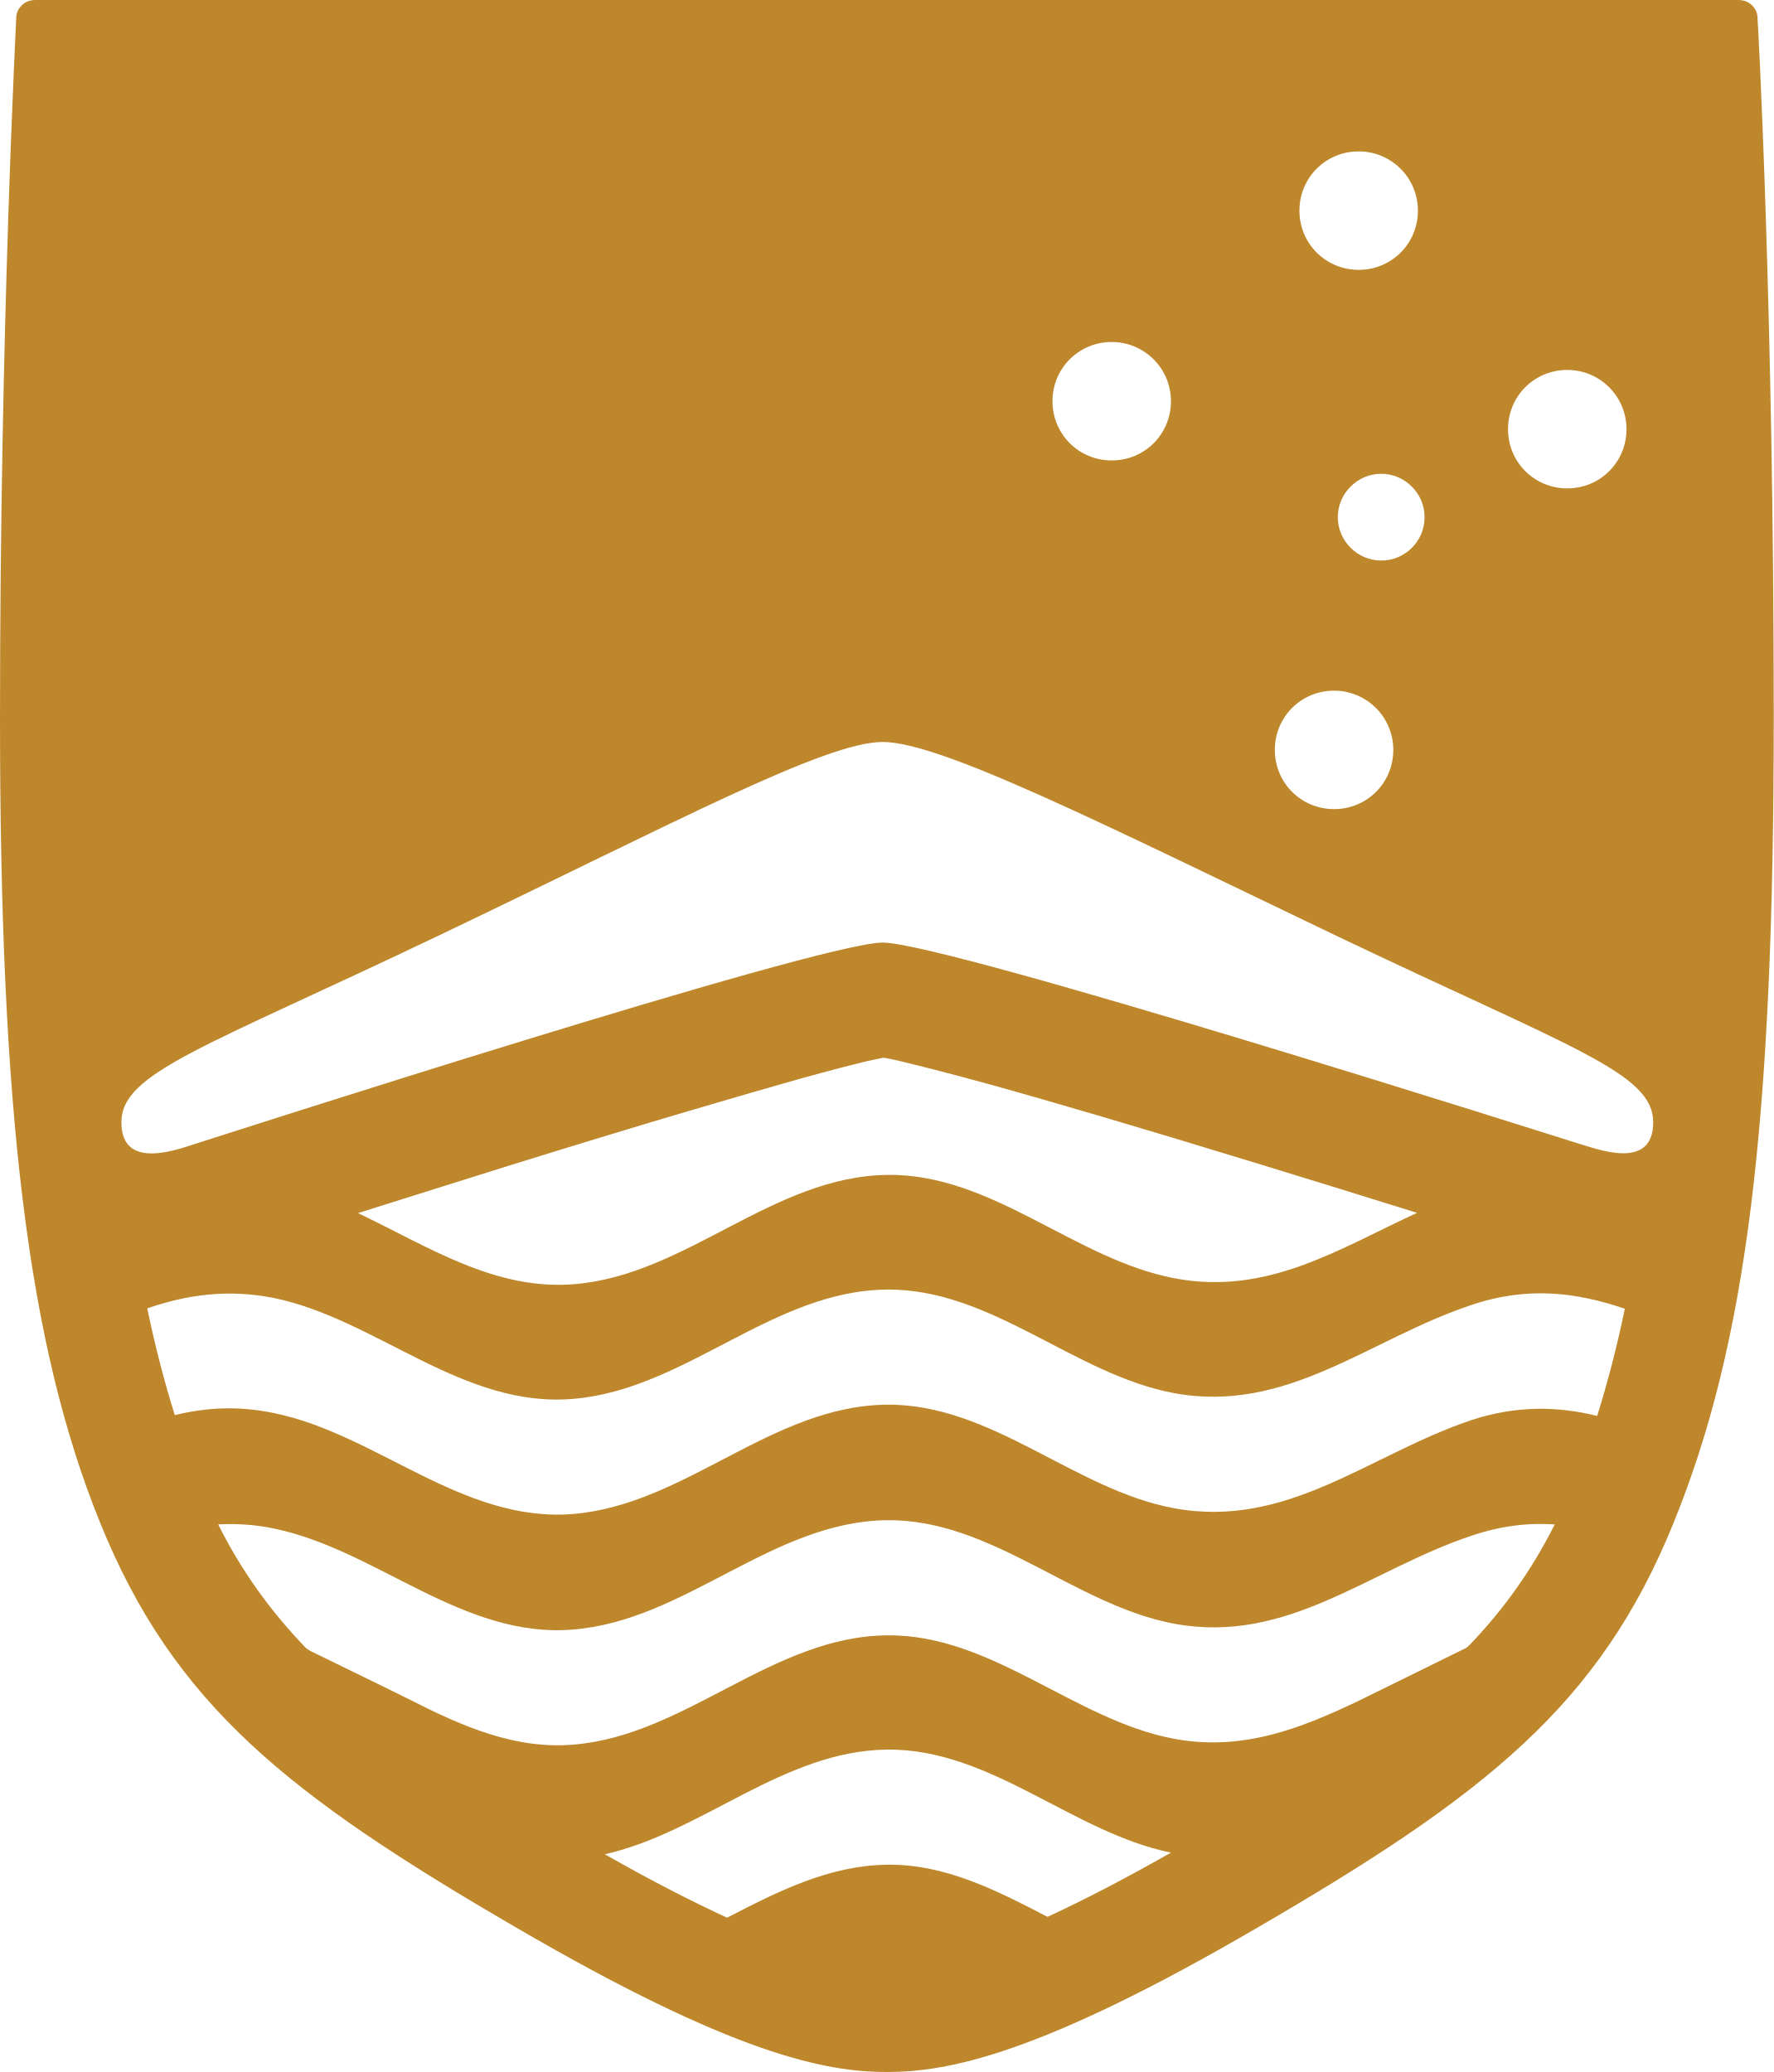
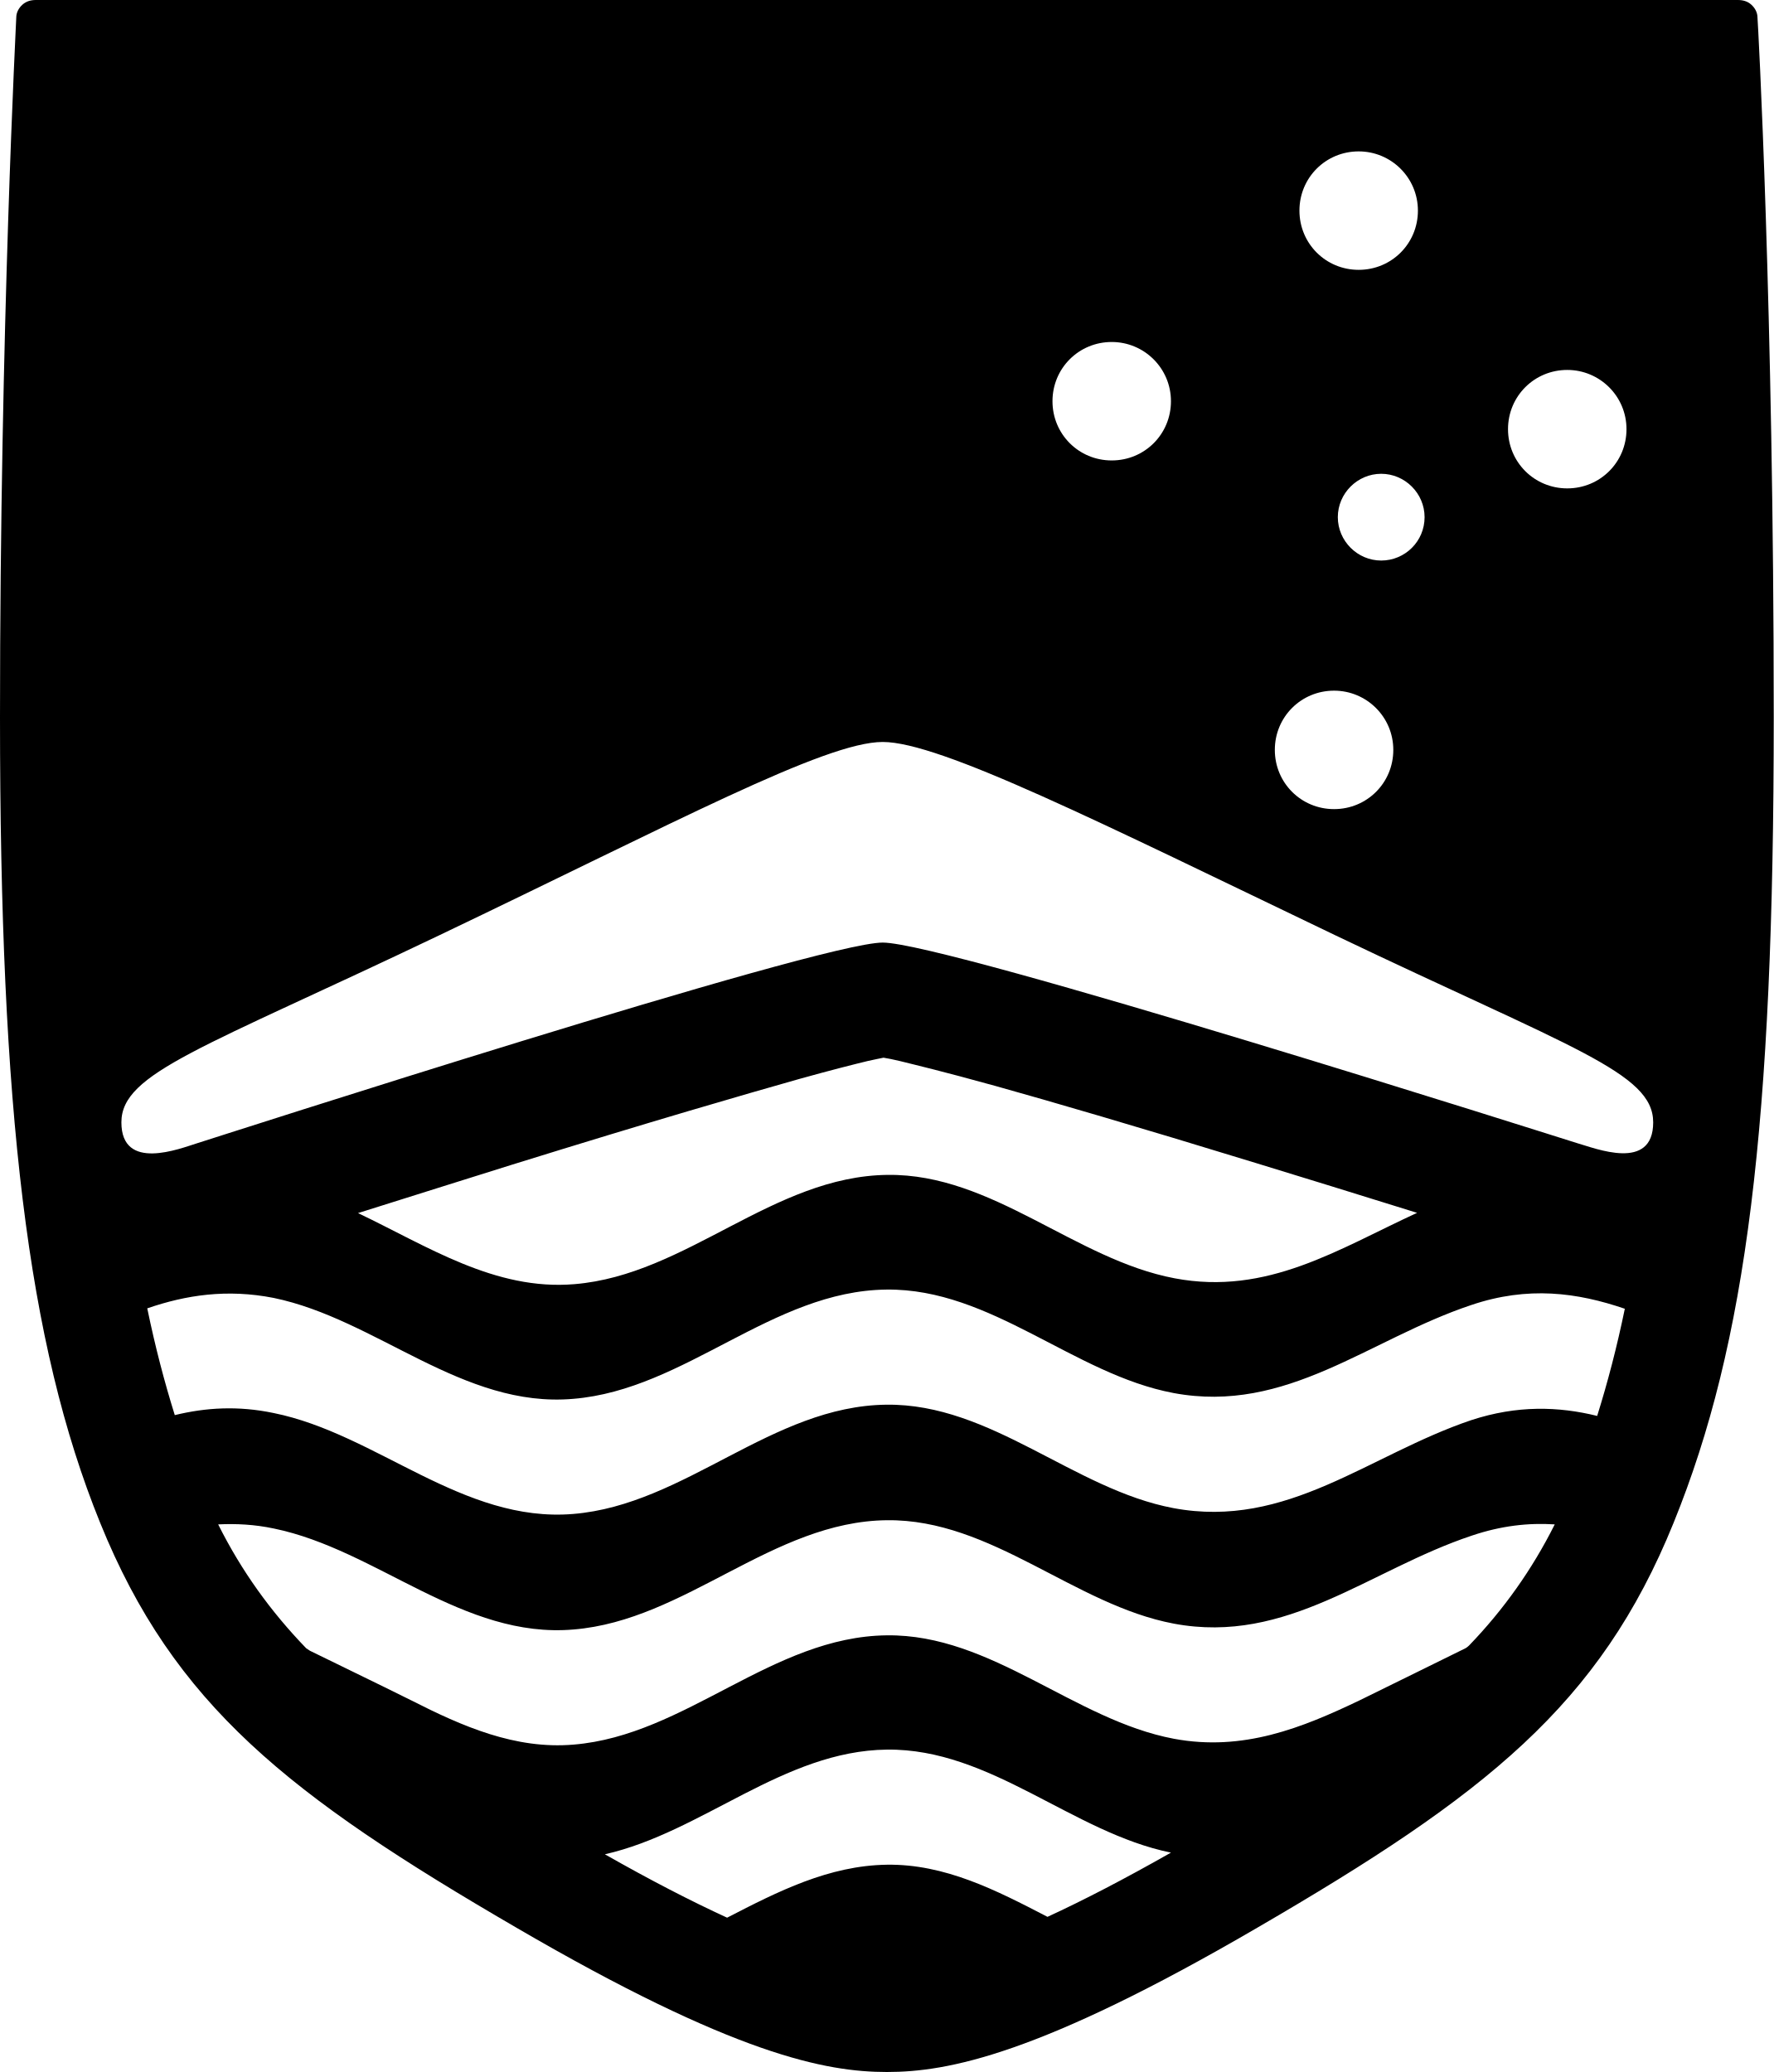
- <svg xmlns="http://www.w3.org/2000/svg" id="Layer_1" data-name="Layer 1" viewBox="0 0 42.52 49.68">
-   <defs>
-     <style>
-       .cls-1 {
-         fill: #bf872b;
-       }
-     </style>
-   </defs>
-   <path class="cls-1" d="M42.13.42c0-.12-.06-.23-.15-.31-.09-.08-.2-.11-.32-.11,0,0-40.68,0-40.8,0s-.23.03-.32.11c-.09.08-.15.19-.15.31,0,.07-.39,7.39-.39,16.78s.65,15,2.4,19.31c1.77,4.37,4.51,6.53,9.98,9.71,5.23,3.05,7.42,3.46,8.88,3.46s3.65-.41,8.88-3.46c5.47-3.18,8.21-5.34,9.98-9.71,1.75-4.31,2.4-9.54,2.4-19.31s-.38-16.7-.39-16.78ZM37.57,8.87c.78,0,1.42.63,1.42,1.42s-.63,1.42-1.42,1.42-1.42-.63-1.42-1.42.63-1.42,1.42-1.42ZM32.57,3.63c.78,0,1.42.63,1.42,1.42s-.63,1.42-1.42,1.42-1.42-.63-1.42-1.42.63-1.42,1.42-1.42ZM34.15,12.4c0,.58-.47,1.04-1.04,1.04s-1.04-.47-1.04-1.04.47-1.04,1.04-1.04,1.04.47,1.04,1.04ZM31.98,16.56c.78,0,1.42.63,1.42,1.42s-.63,1.42-1.42,1.42-1.42-.63-1.42-1.42.63-1.42,1.42-1.42ZM26.65,8.2c.78,0,1.42.63,1.42,1.42s-.63,1.42-1.42,1.42-1.42-.63-1.42-1.42.63-1.42,1.42-1.42ZM25.11,45.96c-1.23-.64-2.46-1.27-3.85-1.25-1.39.02-2.61.64-3.83,1.27-.87-.4-1.84-.9-2.93-1.52,2.34-.53,4.28-2.48,6.76-2.51,2.49-.03,4.45,1.99,6.81,2.47-1.11.63-2.09,1.14-2.96,1.54ZM35.22,39.45s-.05.05-.09.07c-.29.14-1.82.9-2.54,1.25-1.38.66-2.79,1.23-4.45.92-2.39-.45-4.37-2.51-6.88-2.48-2.75.03-4.82,2.4-7.51,2.62-1.4.12-2.67-.44-3.89-1.06-.72-.36-2.15-1.05-2.43-1.19-.03-.02-.06-.04-.09-.06-.85-.88-1.55-1.85-2.11-2.97.43-.02.87,0,1.34.1,2.47.51,4.53,2.65,7.18,2.42,2.69-.22,4.77-2.59,7.51-2.62,2.51-.03,4.49,2.03,6.88,2.48,2.72.51,4.68-1.29,7.14-2.11.71-.24,1.36-.31,1.99-.27-.54,1.08-1.23,2.05-2.05,2.9ZM38.29,33.95c-.93-.23-1.92-.26-3.02.1-2.46.83-4.41,2.62-7.14,2.11-2.39-.45-4.37-2.51-6.88-2.48-2.75.03-4.82,2.4-7.51,2.62-2.65.22-4.71-1.92-7.18-2.42-.86-.18-1.63-.13-2.37.05-.25-.8-.47-1.64-.66-2.56.93-.32,1.91-.47,3.03-.25,2.47.51,4.53,2.65,7.18,2.42,2.69-.22,4.77-2.59,7.51-2.62,2.51-.03,4.49,2.03,6.88,2.48,2.72.51,4.68-1.29,7.14-2.11,1.36-.46,2.54-.3,3.68.09-.19.92-.41,1.76-.66,2.56ZM8.57,29.09c1.37-.43,2.6-.82,3.69-1.16,3.41-1.06,5.56-1.68,6.9-2.06.79-.22,1.31-.35,1.64-.43.17-.04.29-.06.38-.08.07.01.27.05.39.08.4.1,1,.24,2.3.6,1.36.38,3.35.96,6.25,1.85,1.14.35,2.41.74,3.85,1.19-1.89.87-3.59,1.99-5.81,1.57-2.39-.45-4.37-2.51-6.88-2.48-2.75.03-4.82,2.4-7.51,2.62-1.91.16-3.52-.91-5.2-1.71ZM37.81,27.41c-.42-.13-15.12-4.81-16.65-4.81s-16.01,4.68-16.43,4.81c-.42.13-1.82.69-1.82-.5s1.94-1.77,7.61-4.48c5.67-2.71,9.26-4.64,10.64-4.64s5.19,1.92,10.86,4.64c5.67,2.71,7.61,3.29,7.61,4.48s-1.39.62-1.82.5Z" />
+ <svg xmlns="http://www.w3.org/2000/svg" id="Layer_1" version="1.1" viewBox="0 0 42.52 49.68">
+   <path d="M42.13.42c0-.12-.06-.23-.15-.31S41.78,0,41.66,0H.86C.74,0,.63.03.54.11c-.09.08-.15.19-.15.31C.39.49,0,7.81,0,17.2s.65,15,2.4,19.31c1.77,4.37,4.51,6.53,9.98,9.71,5.23,3.05,7.42,3.46,8.88,3.46s3.65-.41,8.88-3.46c5.47-3.18,8.21-5.34,9.98-9.71,1.75-4.31,2.4-9.54,2.4-19.31s-.38-16.7-.39-16.78ZM37.57,8.87c.78,0,1.42.63,1.42,1.42s-.63,1.42-1.42,1.42-1.42-.63-1.42-1.42.63-1.42,1.42-1.42ZM32.57,3.63c.78,0,1.42.63,1.42,1.42s-.63,1.42-1.42,1.42-1.42-.63-1.42-1.42.63-1.42,1.42-1.42ZM34.15,12.4c0,.58-.47,1.04-1.04,1.04s-1.04-.47-1.04-1.04.47-1.04,1.04-1.04,1.04.47,1.04,1.04ZM31.98,16.56c.78,0,1.42.63,1.42,1.42s-.63,1.42-1.42,1.42-1.42-.63-1.42-1.42.63-1.42,1.42-1.42ZM26.65,8.2c.78,0,1.42.63,1.42,1.42s-.63,1.42-1.42,1.42-1.42-.63-1.42-1.42.63-1.42,1.42-1.42ZM25.11,45.96c-1.23-.64-2.46-1.27-3.85-1.25-1.39.02-2.61.64-3.83,1.27-.87-.4-1.84-.9-2.93-1.52,2.34-.53,4.28-2.48,6.76-2.51,2.49-.03,4.45,1.99,6.81,2.47-1.11.63-2.09,1.14-2.96,1.54ZM35.22,39.45s-.05.05-.09.07c-.29.14-1.82.9-2.54,1.25-1.38.66-2.79,1.23-4.45.92-2.39-.45-4.37-2.51-6.88-2.48-2.75.03-4.82,2.4-7.51,2.62-1.4.12-2.67-.44-3.89-1.06-.72-.36-2.15-1.05-2.43-1.19-.03-.02-.06-.04-.09-.06-.85-.88-1.55-1.85-2.11-2.97.43-.02.87,0,1.34.1,2.47.51,4.53,2.65,7.18,2.42,2.69-.22,4.77-2.59,7.51-2.62,2.51-.03,4.49,2.03,6.88,2.48,2.72.51,4.68-1.29,7.14-2.11.71-.24,1.36-.31,1.99-.27-.54,1.08-1.23,2.05-2.05,2.9ZM38.29,33.95c-.93-.23-1.92-.26-3.02.1-2.46.83-4.41,2.62-7.14,2.11-2.39-.45-4.37-2.51-6.88-2.48-2.75.03-4.82,2.4-7.51,2.62-2.65.22-4.71-1.92-7.18-2.42-.86-.18-1.63-.13-2.37.05-.25-.8-.47-1.64-.66-2.56.93-.32,1.91-.47,3.03-.25,2.47.51,4.53,2.65,7.18,2.42,2.69-.22,4.77-2.59,7.51-2.62,2.51-.03,4.49,2.03,6.88,2.48,2.72.51,4.68-1.29,7.14-2.11,1.36-.46,2.54-.3,3.68.09-.19.92-.41,1.76-.66,2.56h0ZM8.57,29.09c1.37-.43,2.6-.82,3.69-1.16,3.41-1.06,5.56-1.68,6.9-2.06.79-.22,1.31-.35,1.64-.43.17-.04.29-.06.38-.08.07.01.27.05.39.08.4.1,1,.24,2.3.6,1.36.38,3.35.96,6.25,1.85,1.14.35,2.41.74,3.85,1.19-1.89.87-3.59,1.99-5.81,1.57-2.39-.45-4.37-2.51-6.88-2.48-2.75.03-4.82,2.4-7.51,2.62-1.91.16-3.52-.91-5.2-1.71h0ZM37.81,27.41c-.42-.13-15.12-4.81-16.65-4.81s-16.01,4.68-16.43,4.81-1.82.69-1.82-.5,1.94-1.77,7.61-4.48c5.67-2.71,9.26-4.64,10.64-4.64s5.19,1.92,10.86,4.64c5.67,2.71,7.61,3.29,7.61,4.48s-1.39.62-1.82.5Z" />
</svg>
